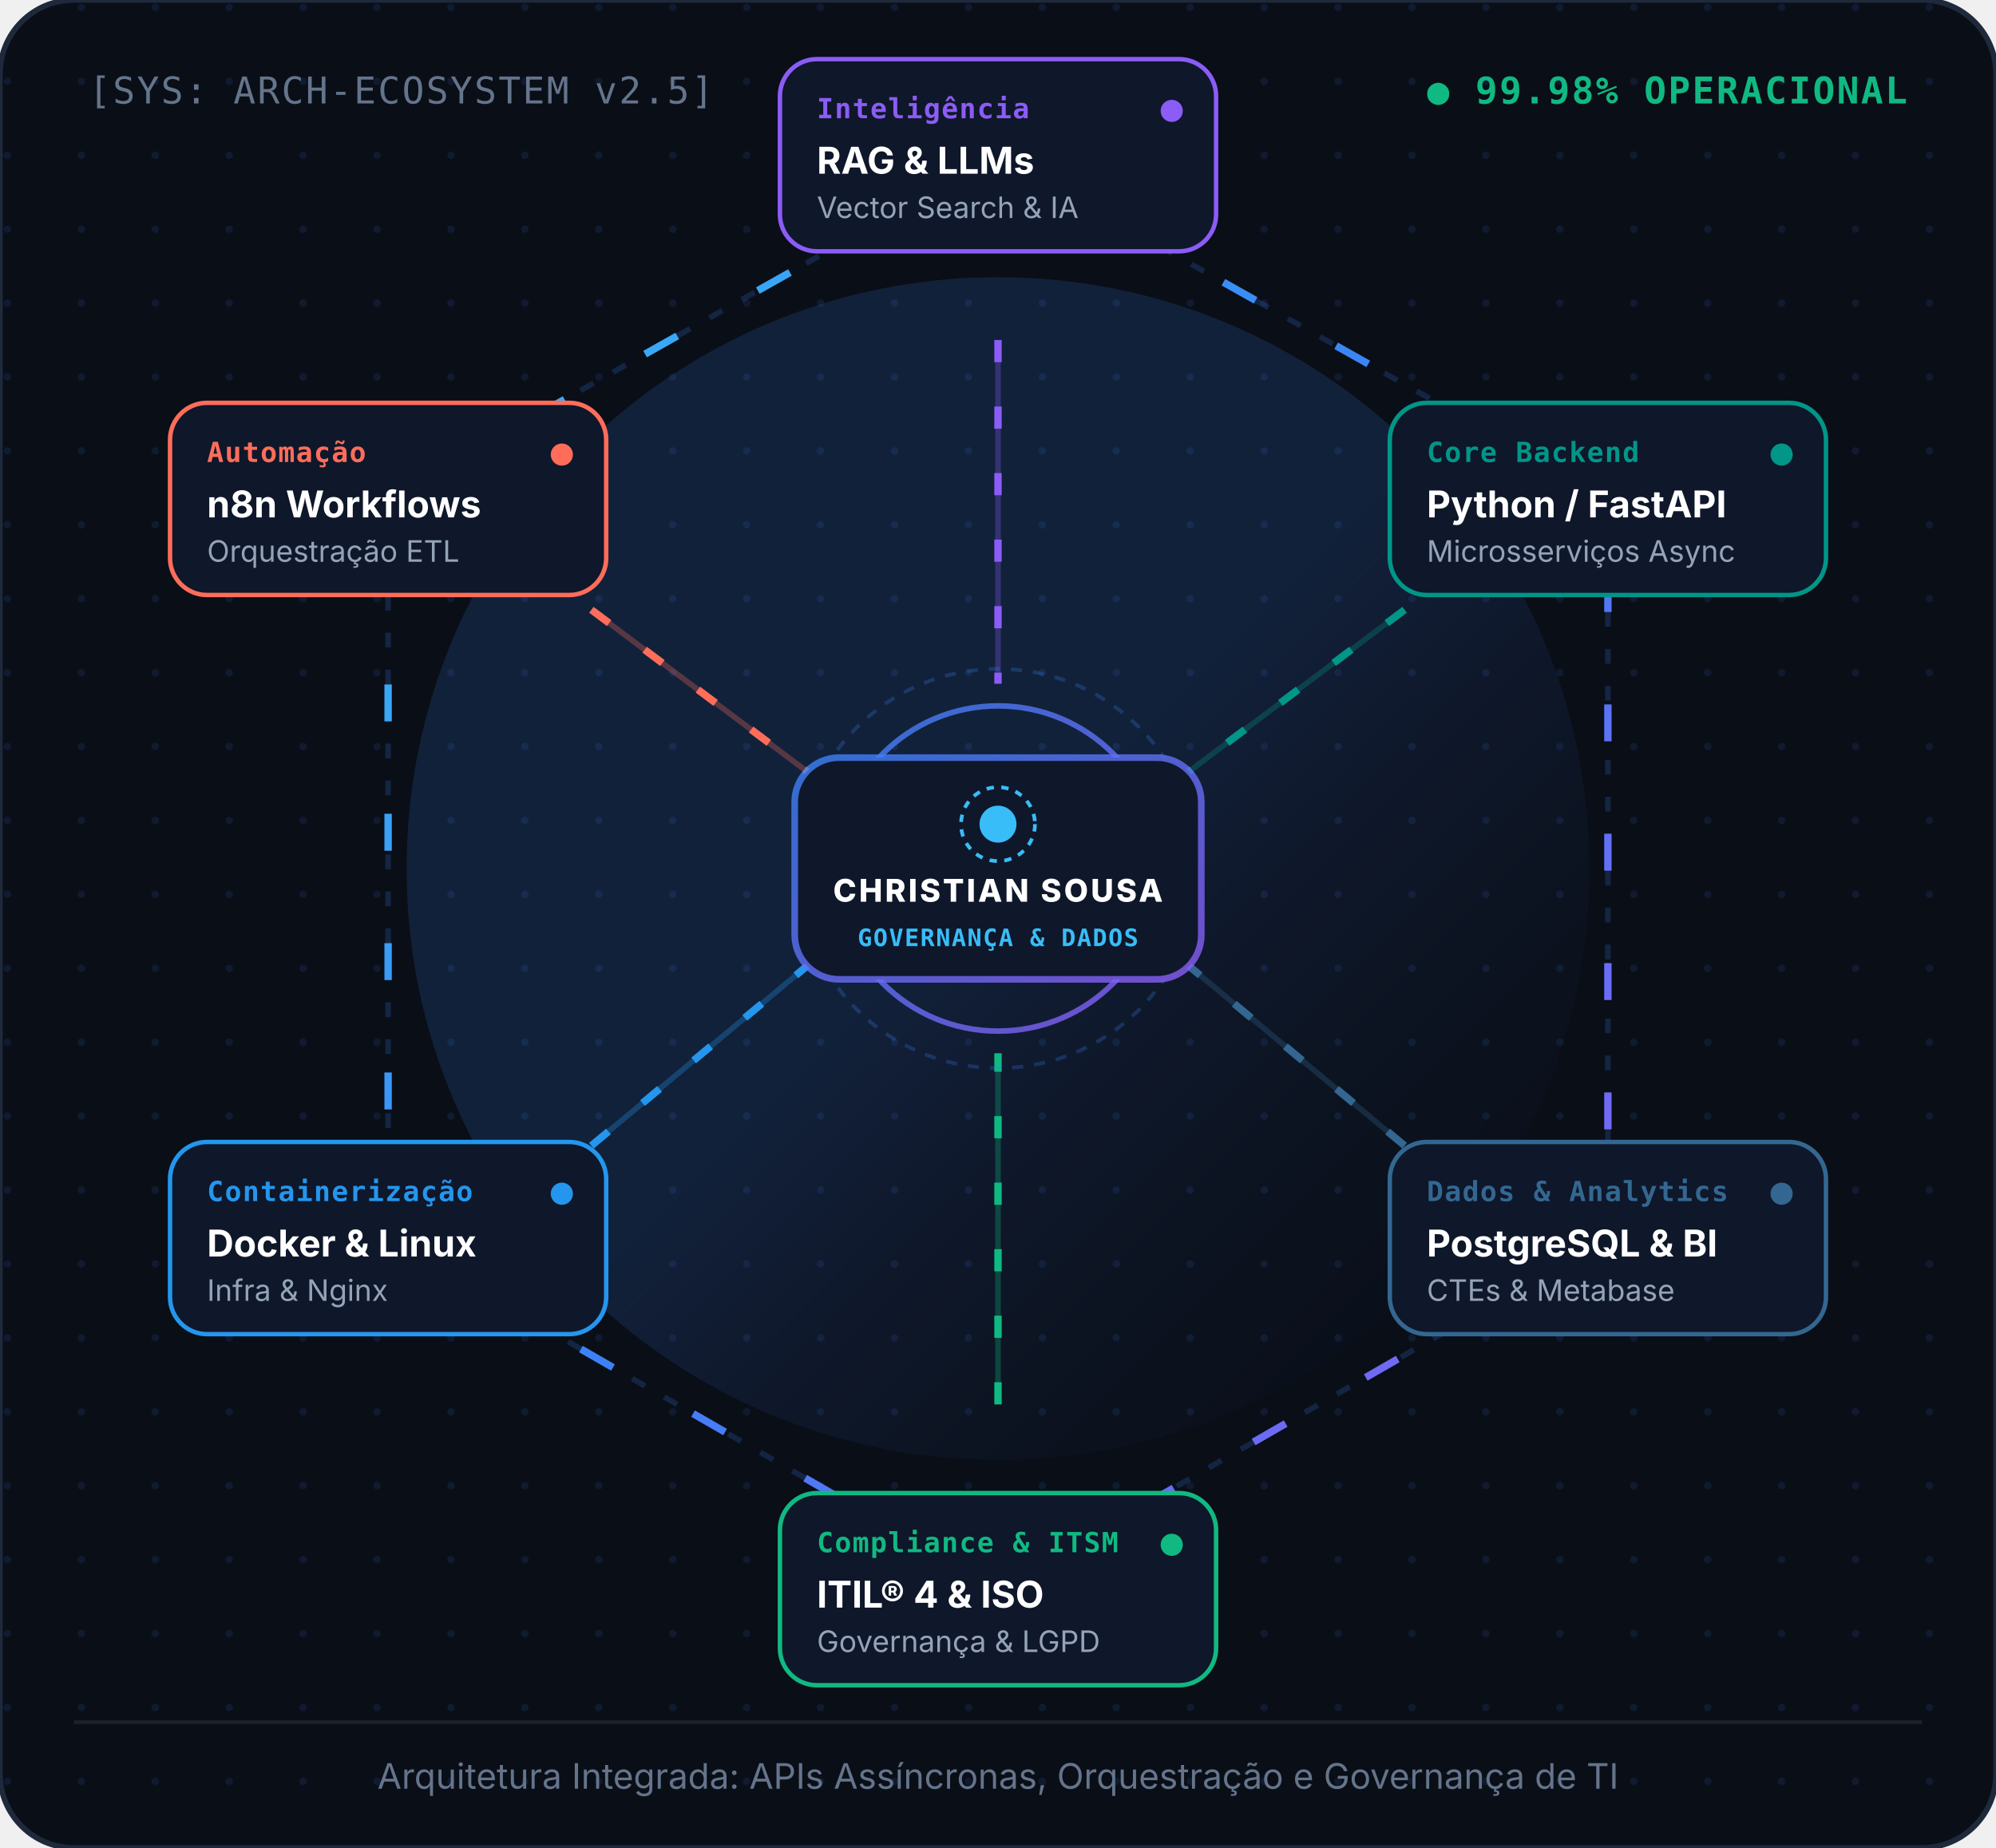
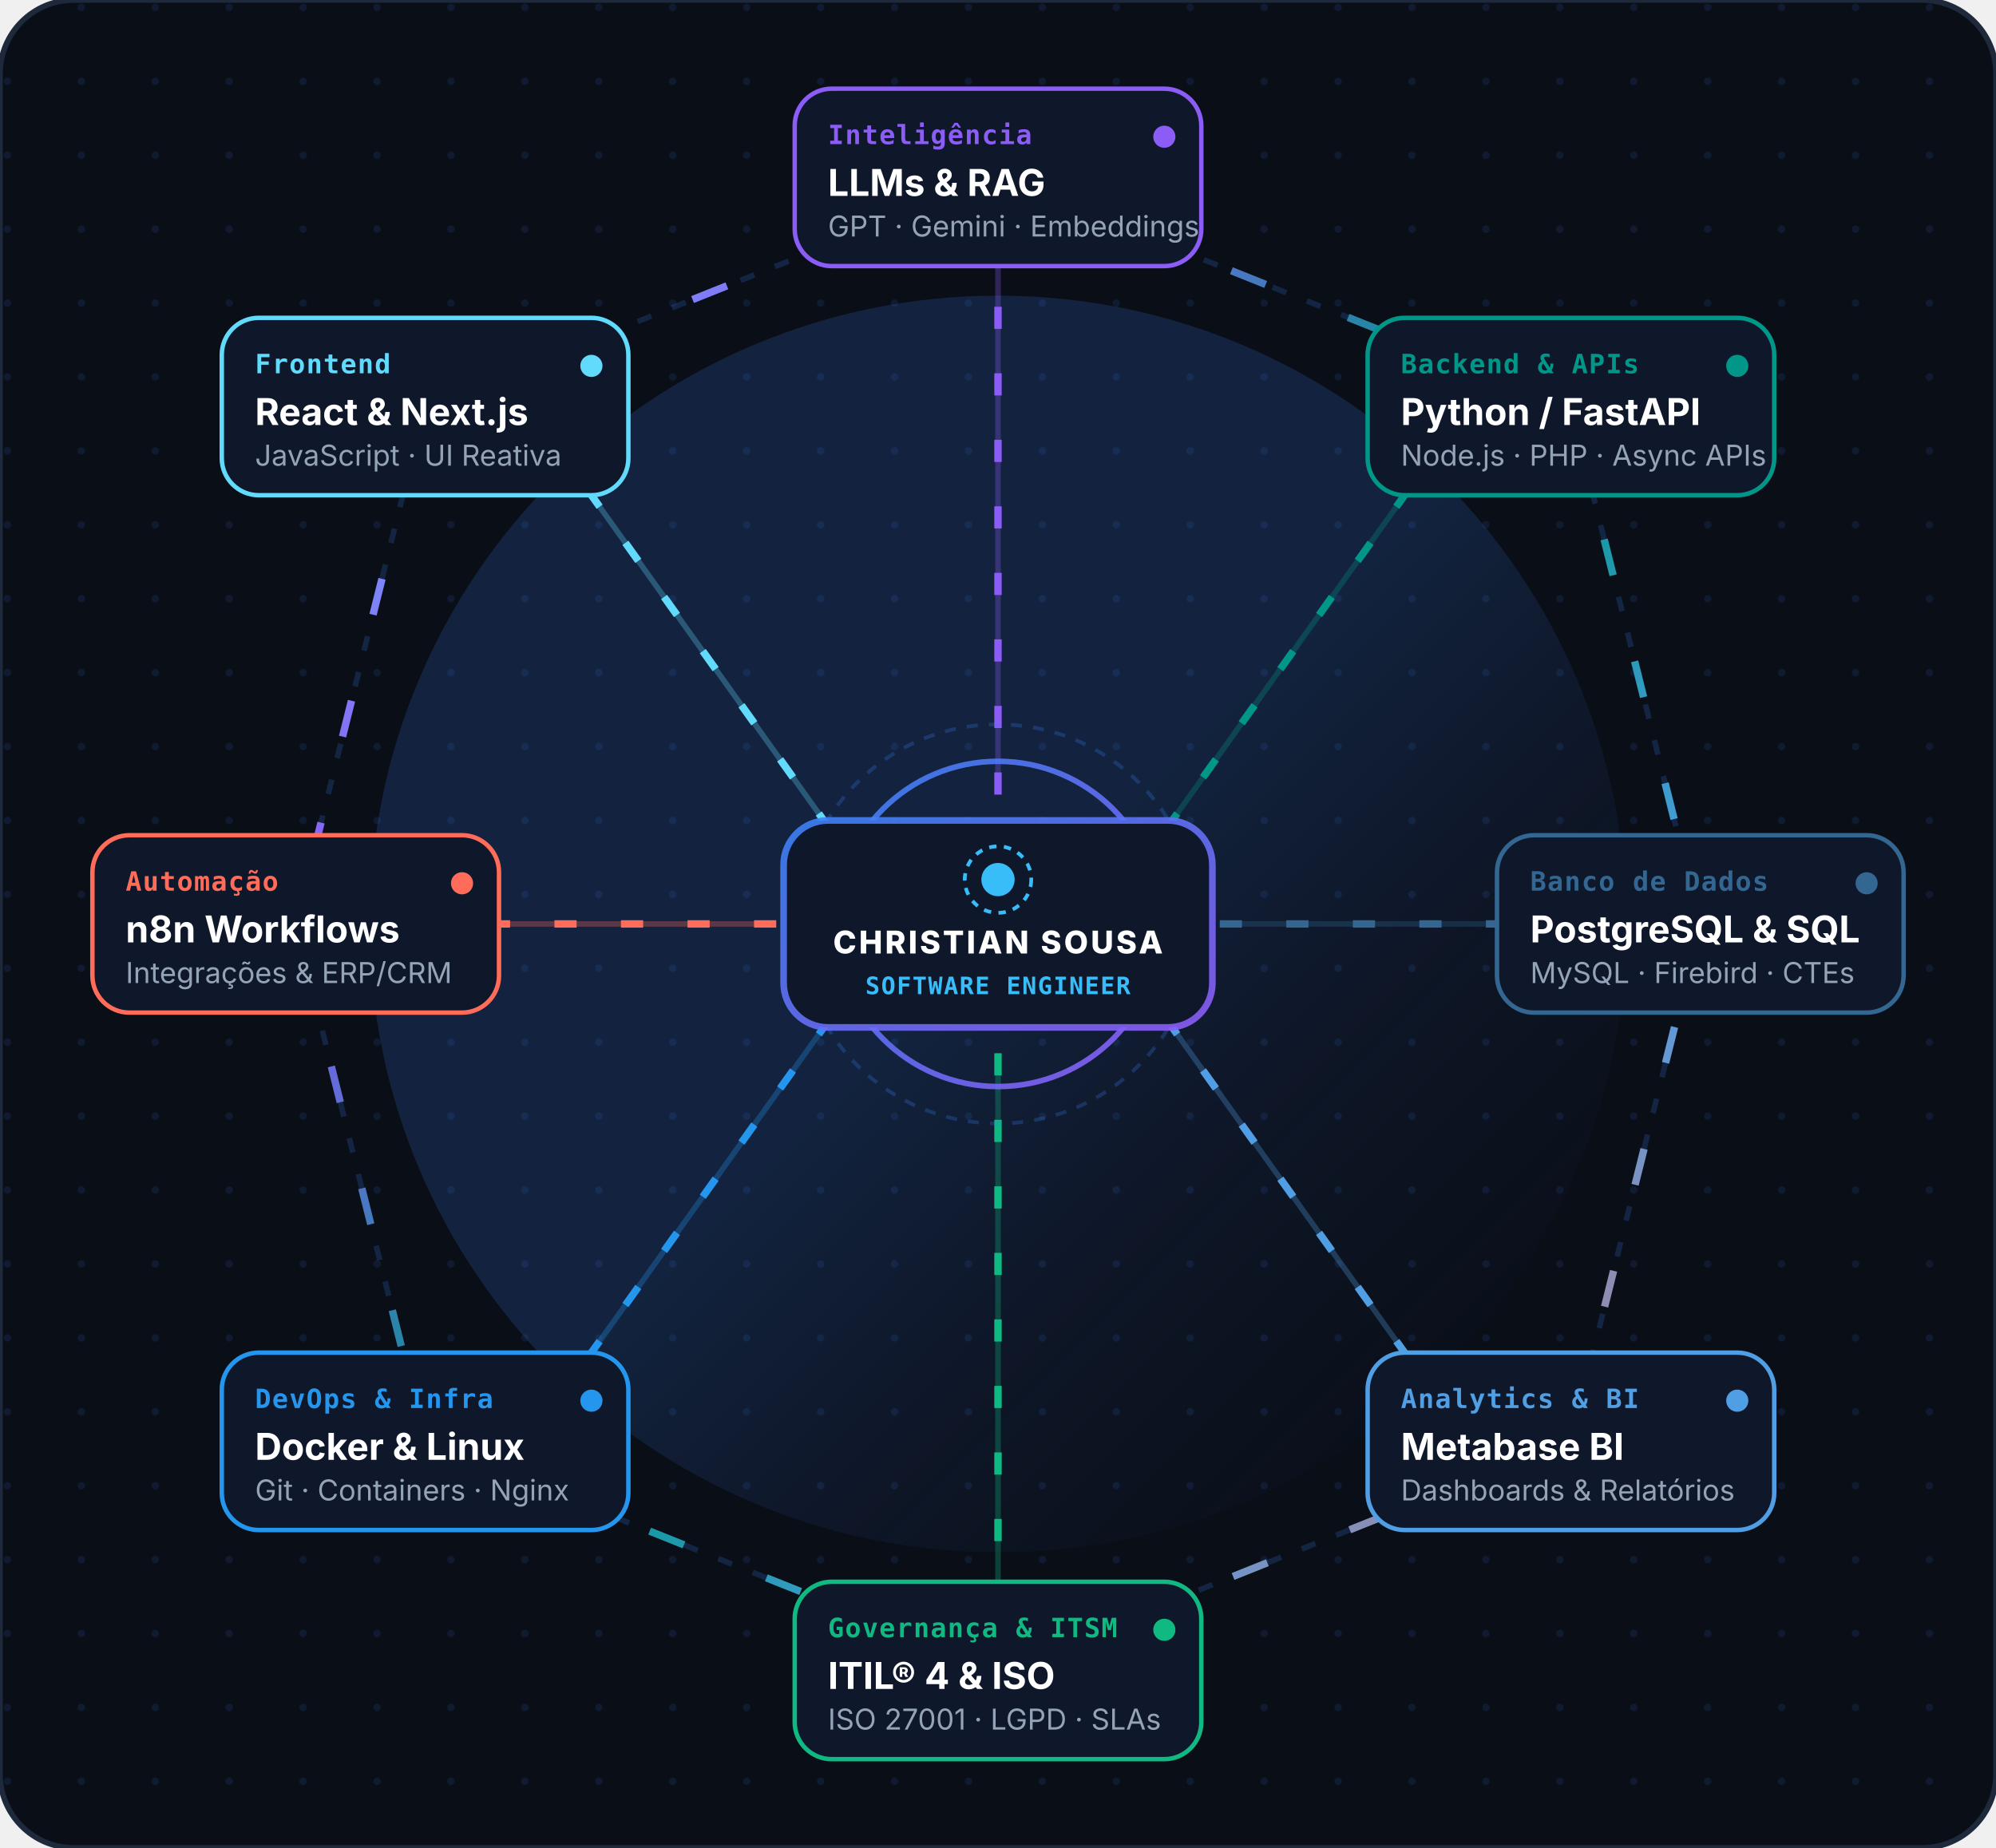
<svg xmlns="http://www.w3.org/2000/svg" viewBox="0 0 540 500" fill="none">
  <defs>
    <linearGradient id="grad-core" x1="0%" y1="0%" x2="100%" y2="100%">
-       <stop offset="0%" stop-color="#3B82F6" stop-opacity="0.8" />
-       <stop offset="100%" stop-color="#8B5CF6" stop-opacity="0.8" />
+       <stop offset="0%" stop-color="#3B82F6" stop-opacity="0.9" />
+       <stop offset="100%" stop-color="#8B5CF6" stop-opacity="0.9" />
    </linearGradient>
-     <linearGradient id="grad-circuit" x1="0%" y1="0%" x2="100%" y2="100%">
-       <stop offset="0%" stop-color="#38BDF8" />
-       <stop offset="50%" stop-color="#3B82F6" />
-       <stop offset="100%" stop-color="#8B5CF6" />
+     <linearGradient id="grad-circuit-loop" x1="0%" y1="0%" x2="100%" y2="100%">
+       <stop offset="0%" stop-color="#61DAFB" />
+       <stop offset="25%" stop-color="#8B5CF6" />
+       <stop offset="50%" stop-color="#009688" />
+       <stop offset="75%" stop-color="#509EE3" />
+       <stop offset="100%" stop-color="#FF6D5A" />
    </linearGradient>
    <linearGradient id="grad-glow-radial" x1="50%" y1="50%" x2="100%" y2="100%">
-       <stop offset="0%" stop-color="#3B82F6" stop-opacity="0.16" />
+       <stop offset="0%" stop-color="#3B82F6" stop-opacity="0.18" />
      <stop offset="100%" stop-color="#0B0F19" stop-opacity="0" />
    </linearGradient>
    <pattern id="dot-grid" x="0" y="0" width="20" height="20" patternUnits="userSpaceOnUse">
      <circle cx="2" cy="2" r="1" fill="#3B82F6" fill-opacity="0.12" />
    </pattern>
    <style>
-       .telemetry-text { font-family: monospace; font-size: 10px; fill: #64748B; letter-spacing: 0.05em; }
-       .telemetry-text--success { fill: #10B981; font-weight: bold; }
      .hub-title { font-family: system-ui, -apple-system, sans-serif; font-size: 8.5px; font-weight: 800; fill: #FFFFFF; letter-spacing: 0.08em; }
-       .hub-subtitle { font-family: monospace; font-size: 6.5px; fill: #38BDF8; font-weight: 600; letter-spacing: 0.05em; }
-       .node-tag-text { font-family: monospace; font-size: 7.5px; font-weight: bold; text-transform: uppercase; letter-spacing: 0.04em; }
+       .hub-subtitle { font-family: monospace; font-size: 6.5px; fill: #38BDF8; font-weight: 700; letter-spacing: 0.05em; }
+       .node-tag-text { font-family: monospace; font-size: 7.2px; font-weight: bold; text-transform: uppercase; letter-spacing: 0.04em; }
      .node-title-text { font-family: system-ui, -apple-system, sans-serif; font-size: 10px; font-weight: 700; fill: #FFFFFF; }
-       .node-sub-text { font-family: system-ui, -apple-system, sans-serif; font-size: 8px; fill: #94A3B8; }
-       .footer-default-text { font-family: system-ui, -apple-system, sans-serif; font-size: 9.5px; fill: #64748B; }
+       .node-sub-text { font-family: system-ui, -apple-system, sans-serif; font-size: 7.8px; fill: #94A3B8; }
      @keyframes dash {
-         to { stroke-dashoffset: -40; }
+         to { stroke-dashoffset: -34; }
      }
      .circuit-pulse {
-         animation: dash 3s linear infinite;
+         animation: dash 3.5s linear infinite;
+       }
+       @keyframes orbitSpin {
+         to { transform: rotate(360deg); }
+       }
+       .core-orbit-ring {
+         transform-origin: 270px 250px;
+         animation: orbitSpin 18s linear infinite;
      }
    </style>
  </defs>
  <rect width="540" height="500" rx="20" fill="#0A0E17" stroke="#1E293B" stroke-width="1.5" />
  <rect width="540" height="500" rx="20" fill="url(#dot-grid)" />
-   <circle cx="270" cy="235" r="160" fill="url(#grad-glow-radial)" />
+   <circle cx="270" cy="250" r="170" fill="url(#grad-glow-radial)" />
  <g>
-     <text x="24" y="28" class="telemetry-text">[SYS: ARCH-ECOSYSTEM v2.5]</text>
-     <text x="516" y="28" text-anchor="end" class="telemetry-text telemetry-text--success">● 99.98% OPERACIONAL</text>
+     <polygon points="270,48 425,110 460,250 425,390 270,452 115,390 80,250 115,110" fill="none" stroke="rgba(59, 130, 246, 0.2)" stroke-width="1.5" stroke-dasharray="4 6" />
+     <line x1="270" y1="215" x2="270" y2="72" stroke="rgba(139, 92, 246, 0.3)" stroke-width="1.5" />
+     <line x1="315" y1="225" x2="380" y2="134" stroke="rgba(0, 150, 136, 0.3)" stroke-width="1.5" />
+     <line x1="330" y1="250" x2="405" y2="250" stroke="rgba(51, 103, 145, 0.3)" stroke-width="1.5" />
+     <line x1="315" y1="275" x2="380" y2="366" stroke="rgba(80, 158, 227, 0.3)" stroke-width="1.5" />
+     <line x1="270" y1="285" x2="270" y2="428" stroke="rgba(16, 185, 129, 0.3)" stroke-width="1.5" />
+     <line x1="225" y1="275" x2="160" y2="366" stroke="rgba(36, 150, 237, 0.3)" stroke-width="1.5" />
+     <line x1="210" y1="250" x2="135" y2="250" stroke="rgba(255, 109, 90, 0.3)" stroke-width="1.5" />
+     <line x1="225" y1="225" x2="160" y2="134" stroke="rgba(97, 218, 251, 0.3)" stroke-width="1.5" />
  </g>
  <g>
-     <polygon points="270,42 435,135 435,335 270,430 105,335 105,135" fill="none" stroke="rgba(59, 130, 246, 0.2)" stroke-width="1.5" stroke-dasharray="4 6" />
-     <line x1="270" y1="92" x2="270" y2="185" stroke="rgba(139, 92, 246, 0.3)" stroke-width="1.5" />
-     <line x1="380" y1="165" x2="320" y2="210" stroke="rgba(0, 150, 136, 0.3)" stroke-width="1.5" />
-     <line x1="380" y1="310" x2="320" y2="260" stroke="rgba(51, 103, 145, 0.3)" stroke-width="1.5" />
-     <line x1="270" y1="380" x2="270" y2="285" stroke="rgba(16, 185, 129, 0.3)" stroke-width="1.5" />
-     <line x1="160" y1="310" x2="220" y2="260" stroke="rgba(36, 150, 237, 0.3)" stroke-width="1.5" />
-     <line x1="160" y1="165" x2="220" y2="210" stroke="rgba(255, 109, 90, 0.3)" stroke-width="1.5" />
+     <polygon points="270,48 425,110 460,250 425,390 270,452 115,390 80,250 115,110" fill="none" stroke="url(#grad-circuit-loop)" stroke-width="2" stroke-dasharray="10 24" class="circuit-pulse" />
+     <line x1="270" y1="215" x2="270" y2="72" stroke="#8B5CF6" stroke-width="2" stroke-dasharray="6 12" class="circuit-pulse" />
+     <line x1="315" y1="225" x2="380" y2="134" stroke="#009688" stroke-width="2" stroke-dasharray="6 12" class="circuit-pulse" />
+     <line x1="330" y1="250" x2="405" y2="250" stroke="#336791" stroke-width="2" stroke-dasharray="6 12" class="circuit-pulse" />
+     <line x1="315" y1="275" x2="380" y2="366" stroke="#509EE3" stroke-width="2" stroke-dasharray="6 12" class="circuit-pulse" />
+     <line x1="270" y1="285" x2="270" y2="428" stroke="#10B981" stroke-width="2" stroke-dasharray="6 12" class="circuit-pulse" />
+     <line x1="225" y1="275" x2="160" y2="366" stroke="#2496ED" stroke-width="2" stroke-dasharray="6 12" class="circuit-pulse" />
+     <line x1="210" y1="250" x2="135" y2="250" stroke="#FF6D5A" stroke-width="2" stroke-dasharray="6 12" class="circuit-pulse" />
+     <line x1="225" y1="225" x2="160" y2="134" stroke="#61DAFB" stroke-width="2" stroke-dasharray="6 12" class="circuit-pulse" />
  </g>
  <g>
-     <polygon points="270,42 435,135 435,335 270,430 105,335 105,135" fill="none" stroke="url(#grad-circuit)" stroke-width="2" stroke-dasharray="10 25" class="circuit-pulse" />
-     <line x1="270" y1="92" x2="270" y2="185" stroke="#8B5CF6" stroke-width="2" stroke-dasharray="6 12" class="circuit-pulse" />
-     <line x1="380" y1="165" x2="320" y2="210" stroke="#009688" stroke-width="2" stroke-dasharray="6 12" class="circuit-pulse" />
-     <line x1="380" y1="310" x2="320" y2="260" stroke="#336791" stroke-width="2" stroke-dasharray="6 12" class="circuit-pulse" />
-     <line x1="270" y1="380" x2="270" y2="285" stroke="#10B981" stroke-width="2" stroke-dasharray="6 12" class="circuit-pulse" />
-     <line x1="160" y1="310" x2="220" y2="260" stroke="#2496ED" stroke-width="2" stroke-dasharray="6 12" class="circuit-pulse" />
-     <line x1="160" y1="165" x2="220" y2="210" stroke="#FF6D5A" stroke-width="2" stroke-dasharray="6 12" class="circuit-pulse" />
+     <circle cx="270" cy="250" r="54" fill="none" stroke="rgba(59, 130, 246, 0.25)" stroke-width="1" stroke-dasharray="3 3" />
+     <circle cx="270" cy="250" r="44" fill="none" stroke="url(#grad-core)" stroke-width="1.5" class="core-orbit-ring" />
+     <rect x="212" y="222" width="116" height="56" rx="12" fill="#0F172A" stroke="url(#grad-core)" stroke-width="1.8" />
+     <circle cx="270" cy="238" r="4.5" fill="#38BDF8" />
+     <circle cx="270" cy="238" r="9" fill="none" stroke="#38BDF8" stroke-width="1" stroke-dasharray="2 2" />
+     <text x="270" y="258" text-anchor="middle" class="hub-title">CHRISTIAN SOUSA</text>
+     <text x="270" y="269" text-anchor="middle" class="hub-subtitle">SOFTWARE ENGINEER</text>
  </g>
-   <g>
-     <circle cx="270" cy="235" r="54" fill="none" stroke="rgba(59, 130, 246, 0.25)" stroke-width="1" stroke-dasharray="3 3" />
-     <circle cx="270" cy="235" r="44" fill="none" stroke="url(#grad-core)" stroke-width="1.5" />
-     <rect x="215" y="205" width="110" height="60" rx="12" fill="#0F172A" stroke="url(#grad-core)" stroke-width="1.8" />
-     <circle cx="270" cy="223" r="5" fill="#38BDF8" />
-     <circle cx="270" cy="223" r="10" fill="none" stroke="#38BDF8" stroke-width="1" stroke-dasharray="2 2" />
-     <text x="270" y="244" text-anchor="middle" class="hub-title">CHRISTIAN SOUSA</text>
-     <text x="270" y="256" text-anchor="middle" class="hub-subtitle">GOVERNANÇA &amp; DADOS</text>
+   <g transform="translate(60, 86)">
+     <rect width="110" height="48" rx="10" fill="#0F172A" stroke="#61DAFB" stroke-width="1.2" />
+     <text x="9" y="15" fill="#61DAFB" class="node-tag-text">Frontend</text>
+     <text x="9" y="29" class="node-title-text">React &amp; Next.js</text>
+     <text x="9" y="40" class="node-sub-text">JavaScript · UI Reativa</text>
+     <circle cx="100" cy="13" r="3" fill="#61DAFB" />
  </g>
-   <g transform="translate(211, 16)">
-     <rect width="118" height="52" rx="10" fill="#0F172A" stroke="#8B5CF6" stroke-width="1.2" />
-     <text x="10" y="16" fill="#8B5CF6" class="node-tag-text">Inteligência</text>
-     <text x="10" y="31" class="node-title-text">RAG &amp; LLMs</text>
-     <text x="10" y="43" class="node-sub-text">Vector Search &amp; IA</text>
-     <circle cx="106" cy="14" r="3" fill="#8B5CF6" />
+   <g transform="translate(215, 24)">
+     <rect width="110" height="48" rx="10" fill="#0F172A" stroke="#8B5CF6" stroke-width="1.2" />
+     <text x="9" y="15" fill="#8B5CF6" class="node-tag-text">Inteligência</text>
+     <text x="9" y="29" class="node-title-text">LLMs &amp; RAG</text>
+     <text x="9" y="40" class="node-sub-text">GPT · Gemini · Embeddings</text>
+     <circle cx="100" cy="13" r="3" fill="#8B5CF6" />
  </g>
-   <g transform="translate(376, 109)">
-     <rect width="118" height="52" rx="10" fill="#0F172A" stroke="#009688" stroke-width="1.2" />
-     <text x="10" y="16" fill="#009688" class="node-tag-text">Core Backend</text>
-     <text x="10" y="31" class="node-title-text">Python / FastAPI</text>
-     <text x="10" y="43" class="node-sub-text">Microsserviços Async</text>
-     <circle cx="106" cy="14" r="3" fill="#009688" />
+   <g transform="translate(370, 86)">
+     <rect width="110" height="48" rx="10" fill="#0F172A" stroke="#009688" stroke-width="1.2" />
+     <text x="9" y="15" fill="#009688" class="node-tag-text">Backend &amp; APIs</text>
+     <text x="9" y="29" class="node-title-text">Python / FastAPI</text>
+     <text x="9" y="40" class="node-sub-text">Node.js · PHP · Async APIs</text>
+     <circle cx="100" cy="13" r="3" fill="#009688" />
  </g>
-   <g transform="translate(376, 309)">
-     <rect width="118" height="52" rx="10" fill="#0F172A" stroke="#336791" stroke-width="1.2" />
-     <text x="10" y="16" fill="#336791" class="node-tag-text">Dados &amp; Analytics</text>
-     <text x="10" y="31" class="node-title-text">PostgreSQL &amp; BI</text>
-     <text x="10" y="43" class="node-sub-text">CTEs &amp; Metabase</text>
-     <circle cx="106" cy="14" r="3" fill="#336791" />
+   <g transform="translate(25, 226)">
+     <rect width="110" height="48" rx="10" fill="#0F172A" stroke="#FF6D5A" stroke-width="1.2" />
+     <text x="9" y="15" fill="#FF6D5A" class="node-tag-text">Automação</text>
+     <text x="9" y="29" class="node-title-text">n8n Workflows</text>
+     <text x="9" y="40" class="node-sub-text">Integrações &amp; ERP/CRM</text>
+     <circle cx="100" cy="13" r="3" fill="#FF6D5A" />
  </g>
-   <g transform="translate(211, 404)">
-     <rect width="118" height="52" rx="10" fill="#0F172A" stroke="#10B981" stroke-width="1.2" />
-     <text x="10" y="16" fill="#10B981" class="node-tag-text">Compliance &amp; ITSM</text>
-     <text x="10" y="31" class="node-title-text">ITIL® 4 &amp; ISO</text>
-     <text x="10" y="43" class="node-sub-text">Governança &amp; LGPD</text>
-     <circle cx="106" cy="14" r="3" fill="#10B981" />
+   <g transform="translate(405, 226)">
+     <rect width="110" height="48" rx="10" fill="#0F172A" stroke="#336791" stroke-width="1.2" />
+     <text x="9" y="15" fill="#336791" class="node-tag-text">Banco de Dados</text>
+     <text x="9" y="29" class="node-title-text">PostgreSQL &amp; SQL</text>
+     <text x="9" y="40" class="node-sub-text">MySQL · Firebird · CTEs</text>
+     <circle cx="100" cy="13" r="3" fill="#336791" />
  </g>
-   <g transform="translate(46, 309)">
-     <rect width="118" height="52" rx="10" fill="#0F172A" stroke="#2496ED" stroke-width="1.2" />
-     <text x="10" y="16" fill="#2496ED" class="node-tag-text">Containerização</text>
-     <text x="10" y="31" class="node-title-text">Docker &amp; Linux</text>
-     <text x="10" y="43" class="node-sub-text">Infra &amp; Nginx</text>
-     <circle cx="106" cy="14" r="3" fill="#2496ED" />
+   <g transform="translate(60, 366)">
+     <rect width="110" height="48" rx="10" fill="#0F172A" stroke="#2496ED" stroke-width="1.2" />
+     <text x="9" y="15" fill="#2496ED" class="node-tag-text">DevOps &amp; Infra</text>
+     <text x="9" y="29" class="node-title-text">Docker &amp; Linux</text>
+     <text x="9" y="40" class="node-sub-text">Git · Containers · Nginx</text>
+     <circle cx="100" cy="13" r="3" fill="#2496ED" />
  </g>
-   <g transform="translate(46, 109)">
-     <rect width="118" height="52" rx="10" fill="#0F172A" stroke="#FF6D5A" stroke-width="1.2" />
-     <text x="10" y="16" fill="#FF6D5A" class="node-tag-text">Automação</text>
-     <text x="10" y="31" class="node-title-text">n8n Workflows</text>
-     <text x="10" y="43" class="node-sub-text">Orquestração ETL</text>
-     <circle cx="106" cy="14" r="3" fill="#FF6D5A" />
+   <g transform="translate(215, 428)">
+     <rect width="110" height="48" rx="10" fill="#0F172A" stroke="#10B981" stroke-width="1.2" />
+     <text x="9" y="15" fill="#10B981" class="node-tag-text">Governança &amp; ITSM</text>
+     <text x="9" y="29" class="node-title-text">ITIL® 4 &amp; ISO</text>
+     <text x="9" y="40" class="node-sub-text">ISO 27001 · LGPD · SLAs</text>
+     <circle cx="100" cy="13" r="3" fill="#10B981" />
  </g>
-   <g>
-     <line x1="20" y1="466" x2="520" y2="466" stroke="rgba(255, 255, 255, 0.08)" stroke-width="1" />
-     <text x="270" y="484" text-anchor="middle" class="footer-default-text">
-       Arquitetura Integrada: APIs Assíncronas, Orquestração e Governança de TI
-     </text>
+   <g transform="translate(370, 366)">
+     <rect width="110" height="48" rx="10" fill="#0F172A" stroke="#509EE3" stroke-width="1.2" />
+     <text x="9" y="15" fill="#509EE3" class="node-tag-text">Analytics &amp; BI</text>
+     <text x="9" y="29" class="node-title-text">Metabase BI</text>
+     <text x="9" y="40" class="node-sub-text">Dashboards &amp; Relatórios</text>
+     <circle cx="100" cy="13" r="3" fill="#509EE3" />
  </g>
</svg>
